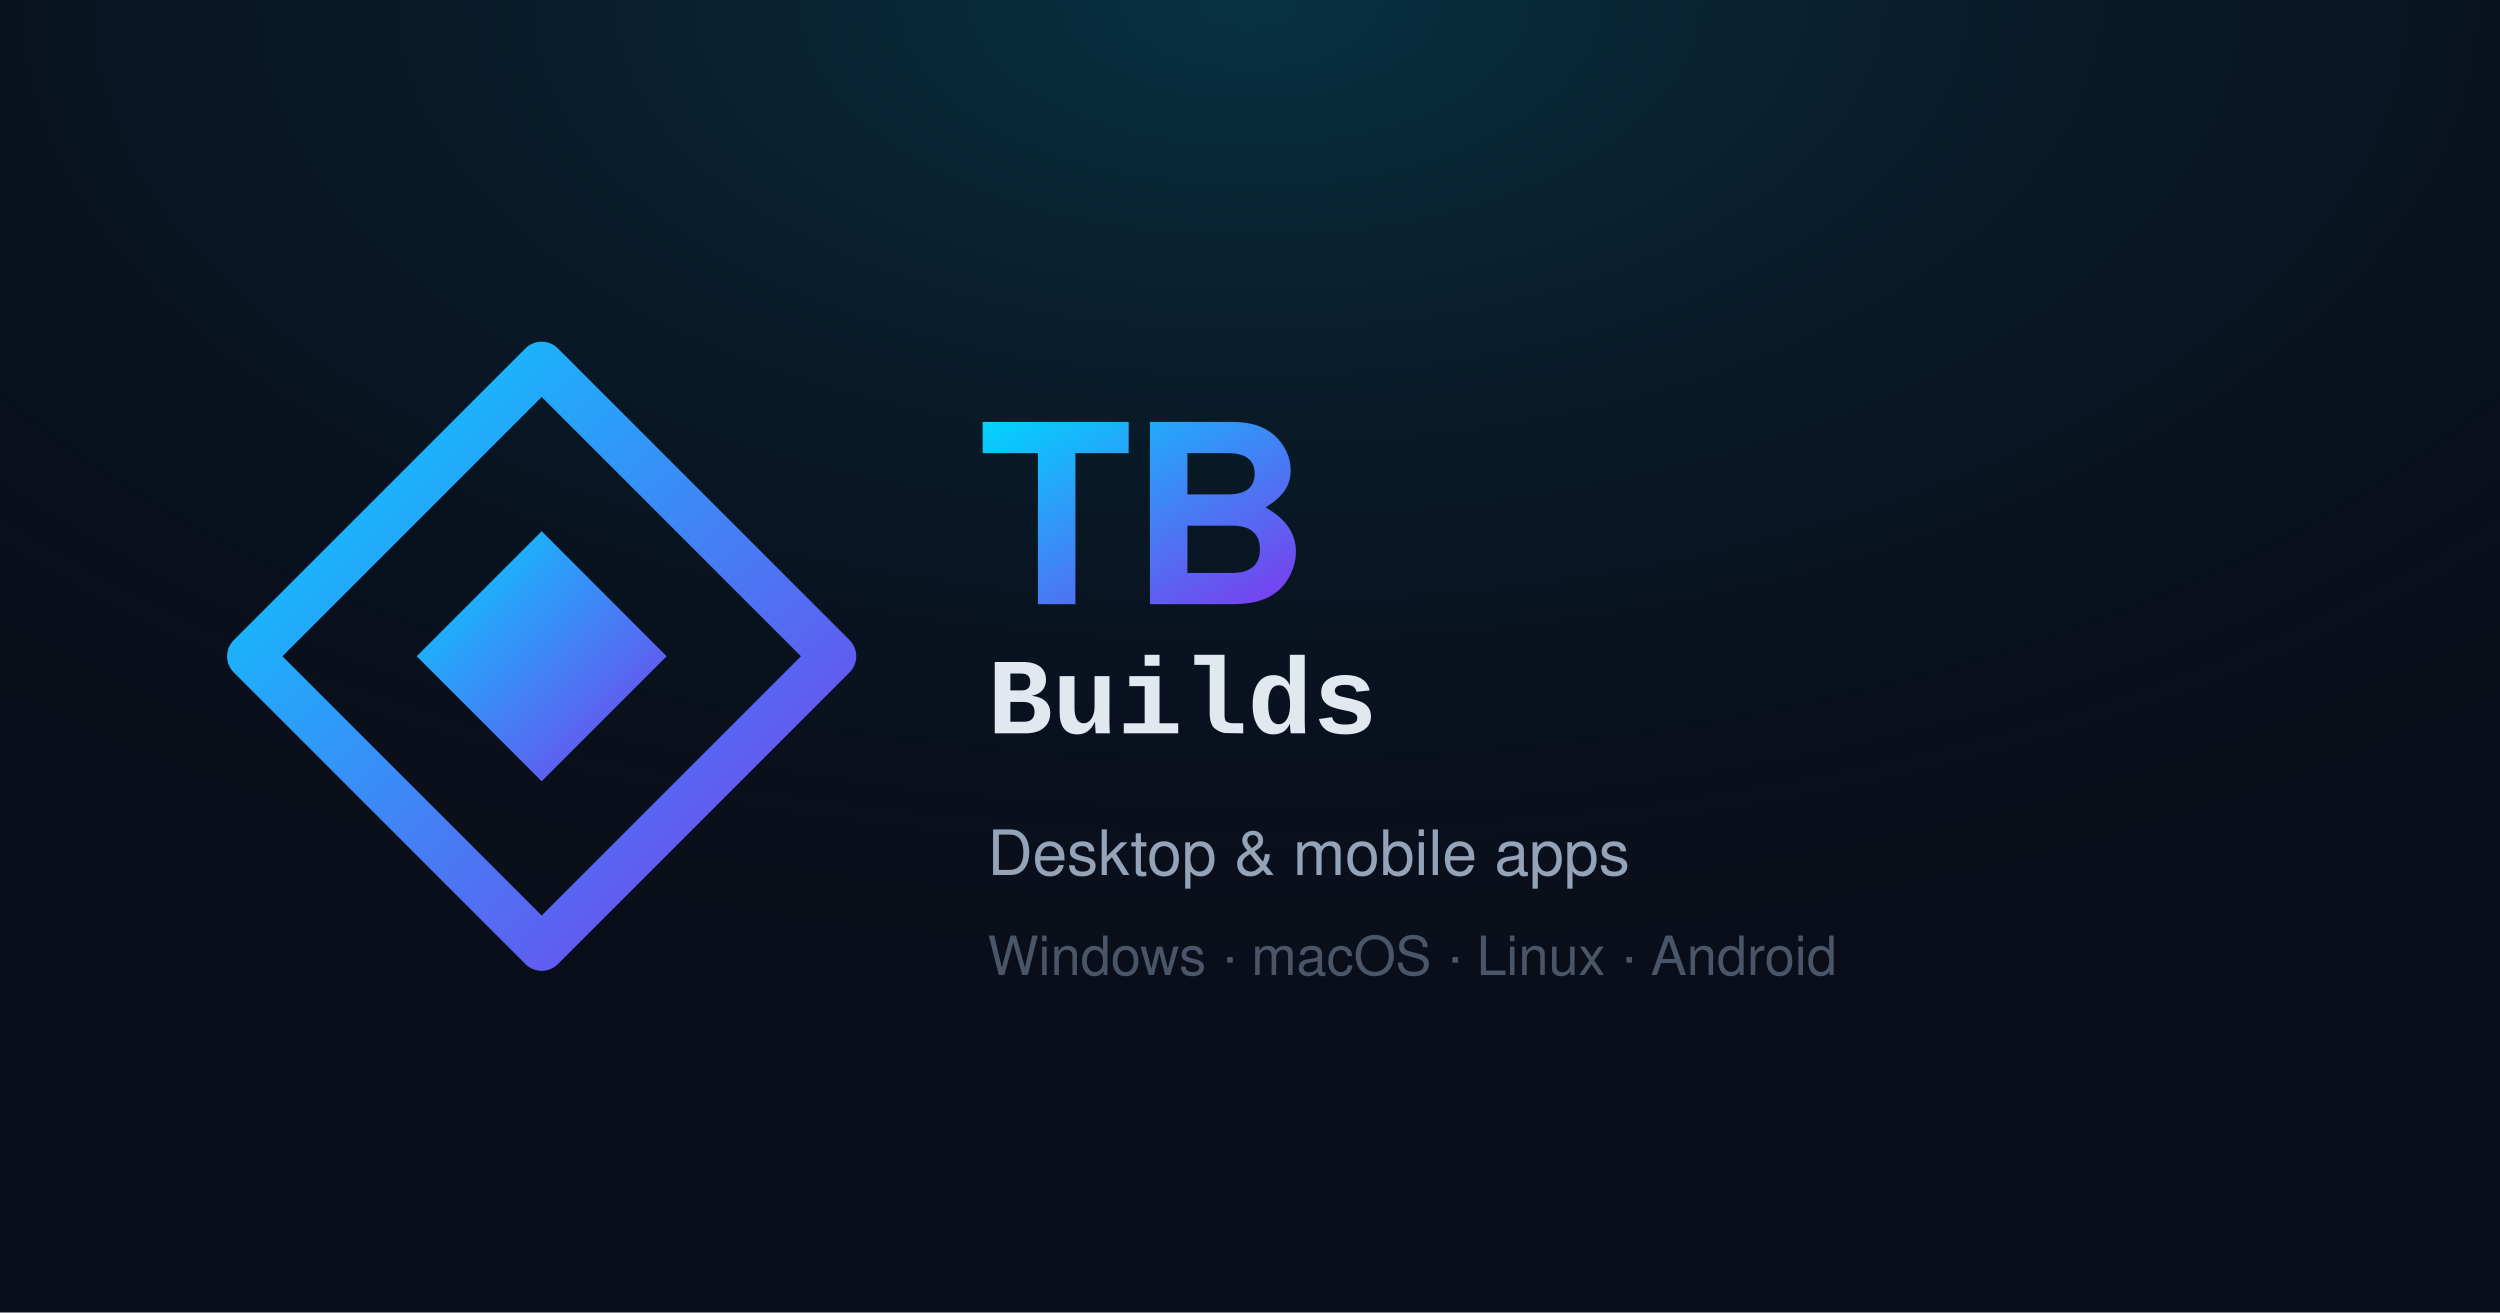
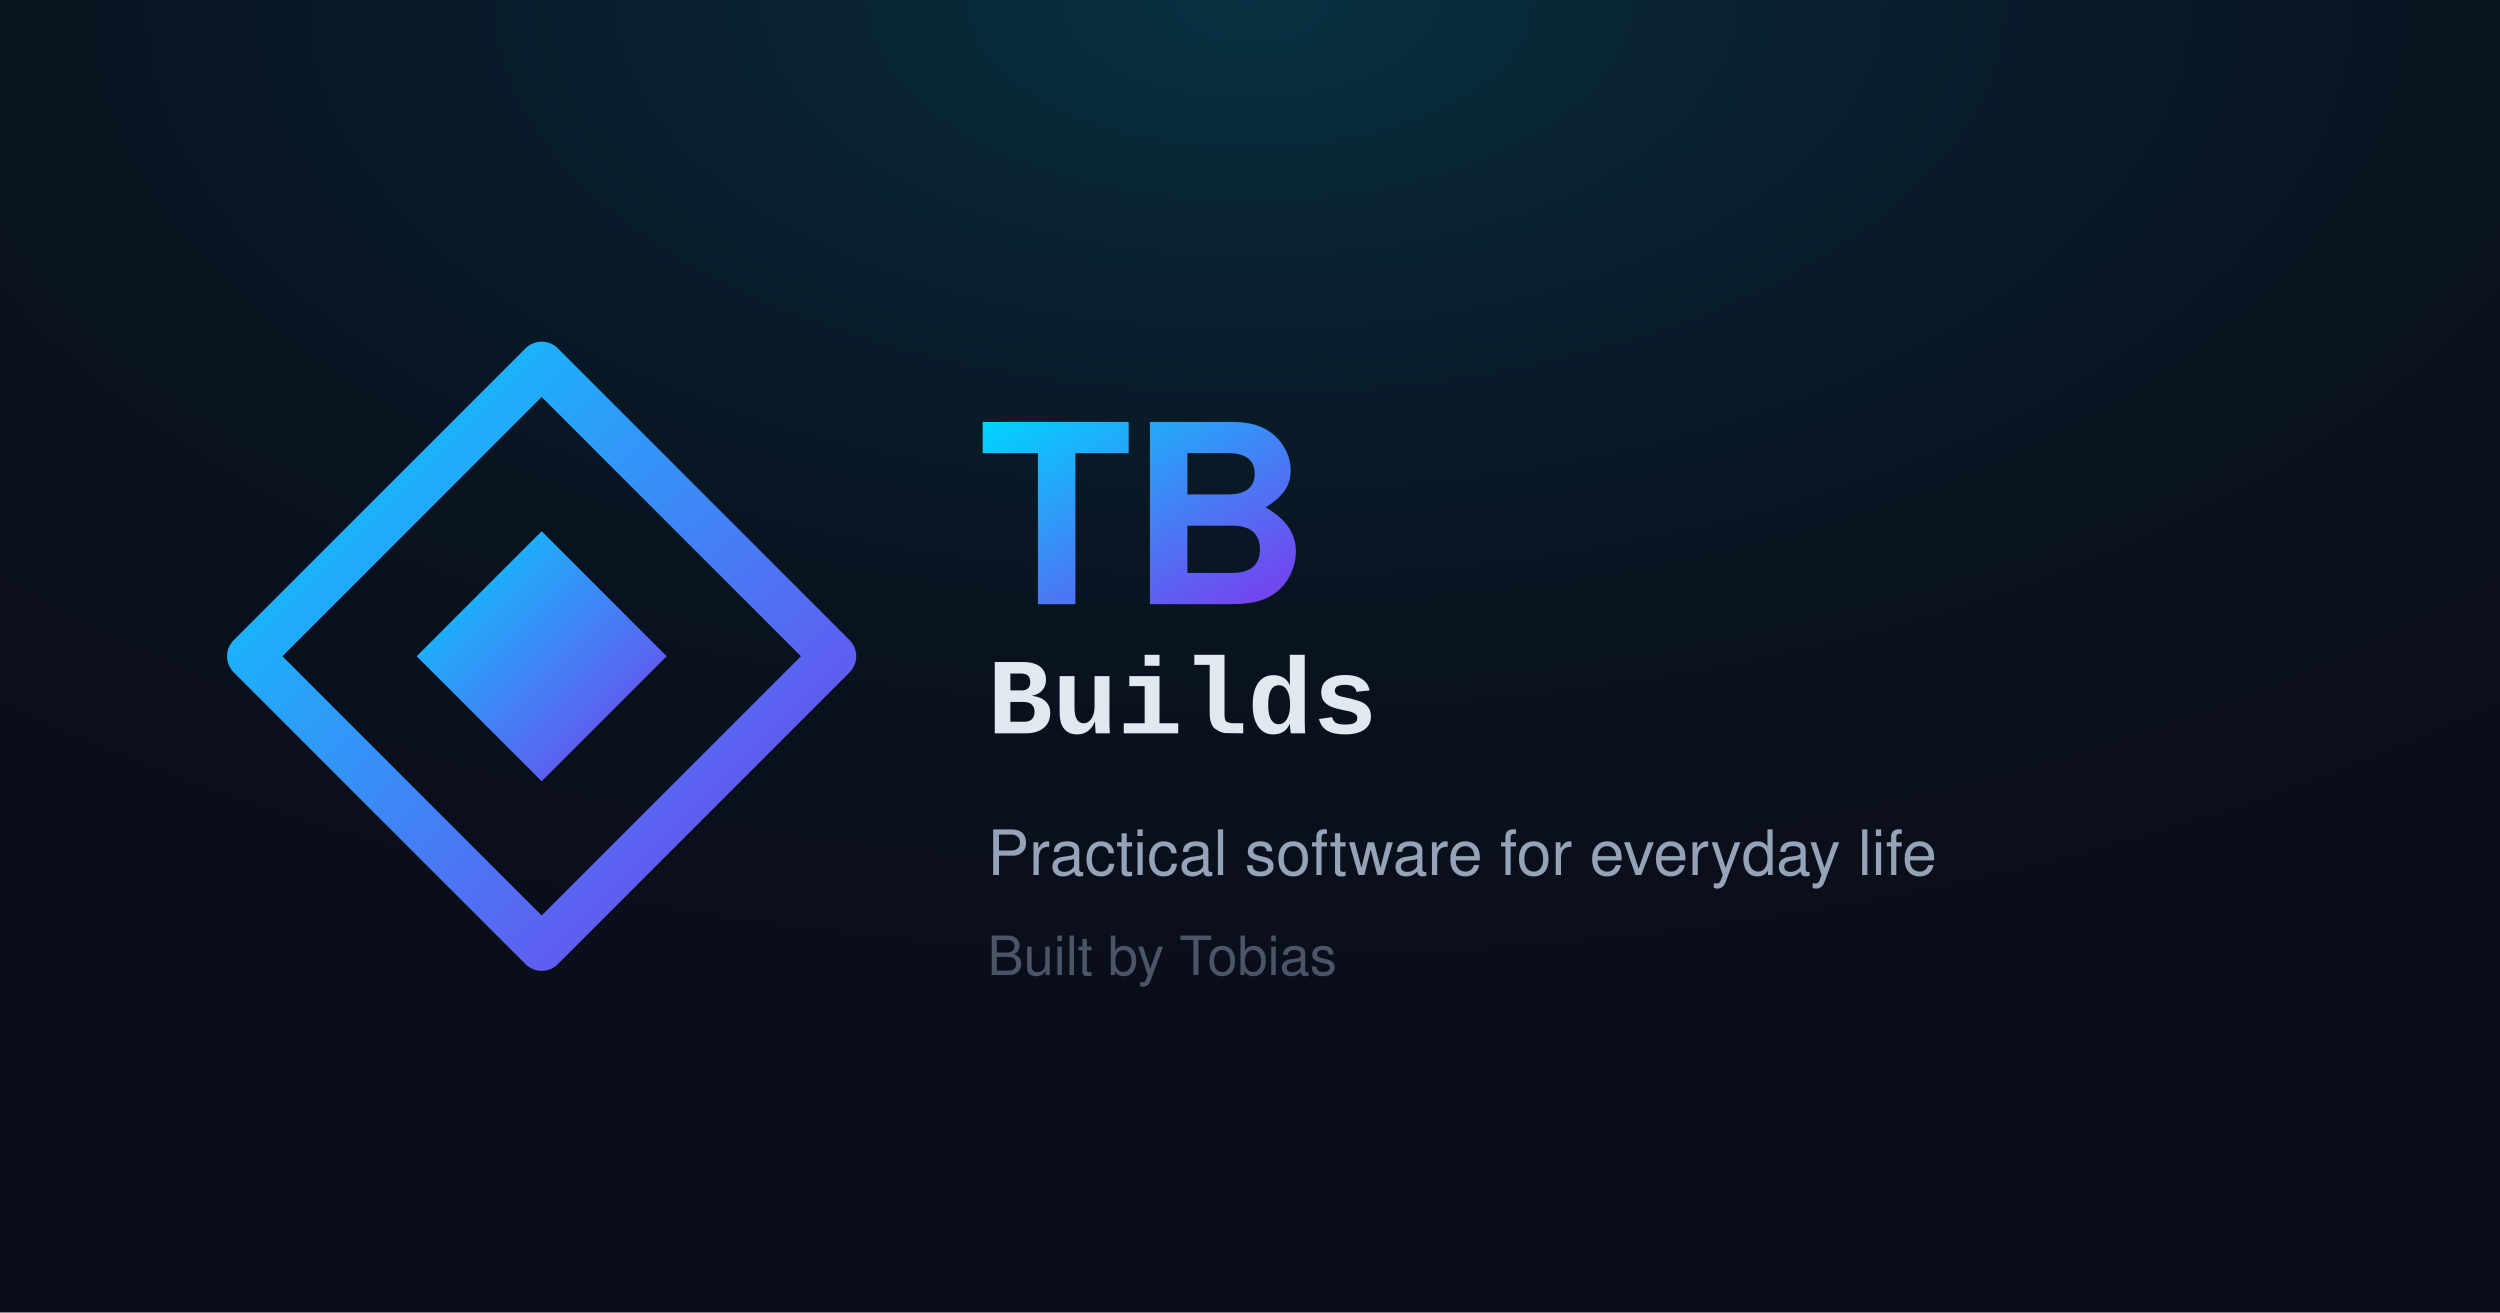
<svg xmlns="http://www.w3.org/2000/svg" viewBox="0 0 1200 630" width="1200" height="630">
  <defs>
    <linearGradient id="g" x1="0" y1="0" x2="1" y2="1">
      <stop offset="0" stop-color="#00d4ff" />
      <stop offset="1" stop-color="#7c3aed" />
    </linearGradient>
    <radialGradient id="glow" cx="0.5" cy="0" r="0.8">
      <stop offset="0" stop-color="#00d4ff" stop-opacity="0.18" />
      <stop offset="1" stop-color="#0a0e1a" stop-opacity="0" />
    </radialGradient>
  </defs>
  <rect width="1200" height="630" fill="#0a0e1a" />
  <rect width="1200" height="630" fill="url(#glow)" />
  <g transform="translate(120 175)">
    <path d="M140 0 280 140 140 280 0 140Z" fill="none" stroke="url(#g)" stroke-width="22" stroke-linejoin="round" />
    <path d="M140 80 200 140 140 200 80 140Z" fill="url(#g)" />
  </g>
  <text x="470" y="290" font-family="Helvetica, Arial, sans-serif" font-size="120" font-weight="800" fill="url(#g)">TB</text>
  <text x="474" y="352" font-family="Courier New, Courier, monospace" font-size="52" font-weight="700" fill="#e2e8f0">Builds</text>
-   <text x="474" y="420" font-family="Helvetica, Arial, sans-serif" font-size="30" fill="#94a3b8">Desktop &amp; mobile apps</text>
-   <text x="474" y="468" font-family="Helvetica, Arial, sans-serif" font-size="26" fill="#4a5568">Windows · macOS · Linux · Android</text>
+   <text x="474" y="420" font-family="Helvetica, Arial, sans-serif" font-size="30" fill="#94a3b8">Practical software for everyday life</text>
+   <text x="474" y="468" font-family="Helvetica, Arial, sans-serif" font-size="26" fill="#4a5568">Built by Tobias</text>
</svg>
